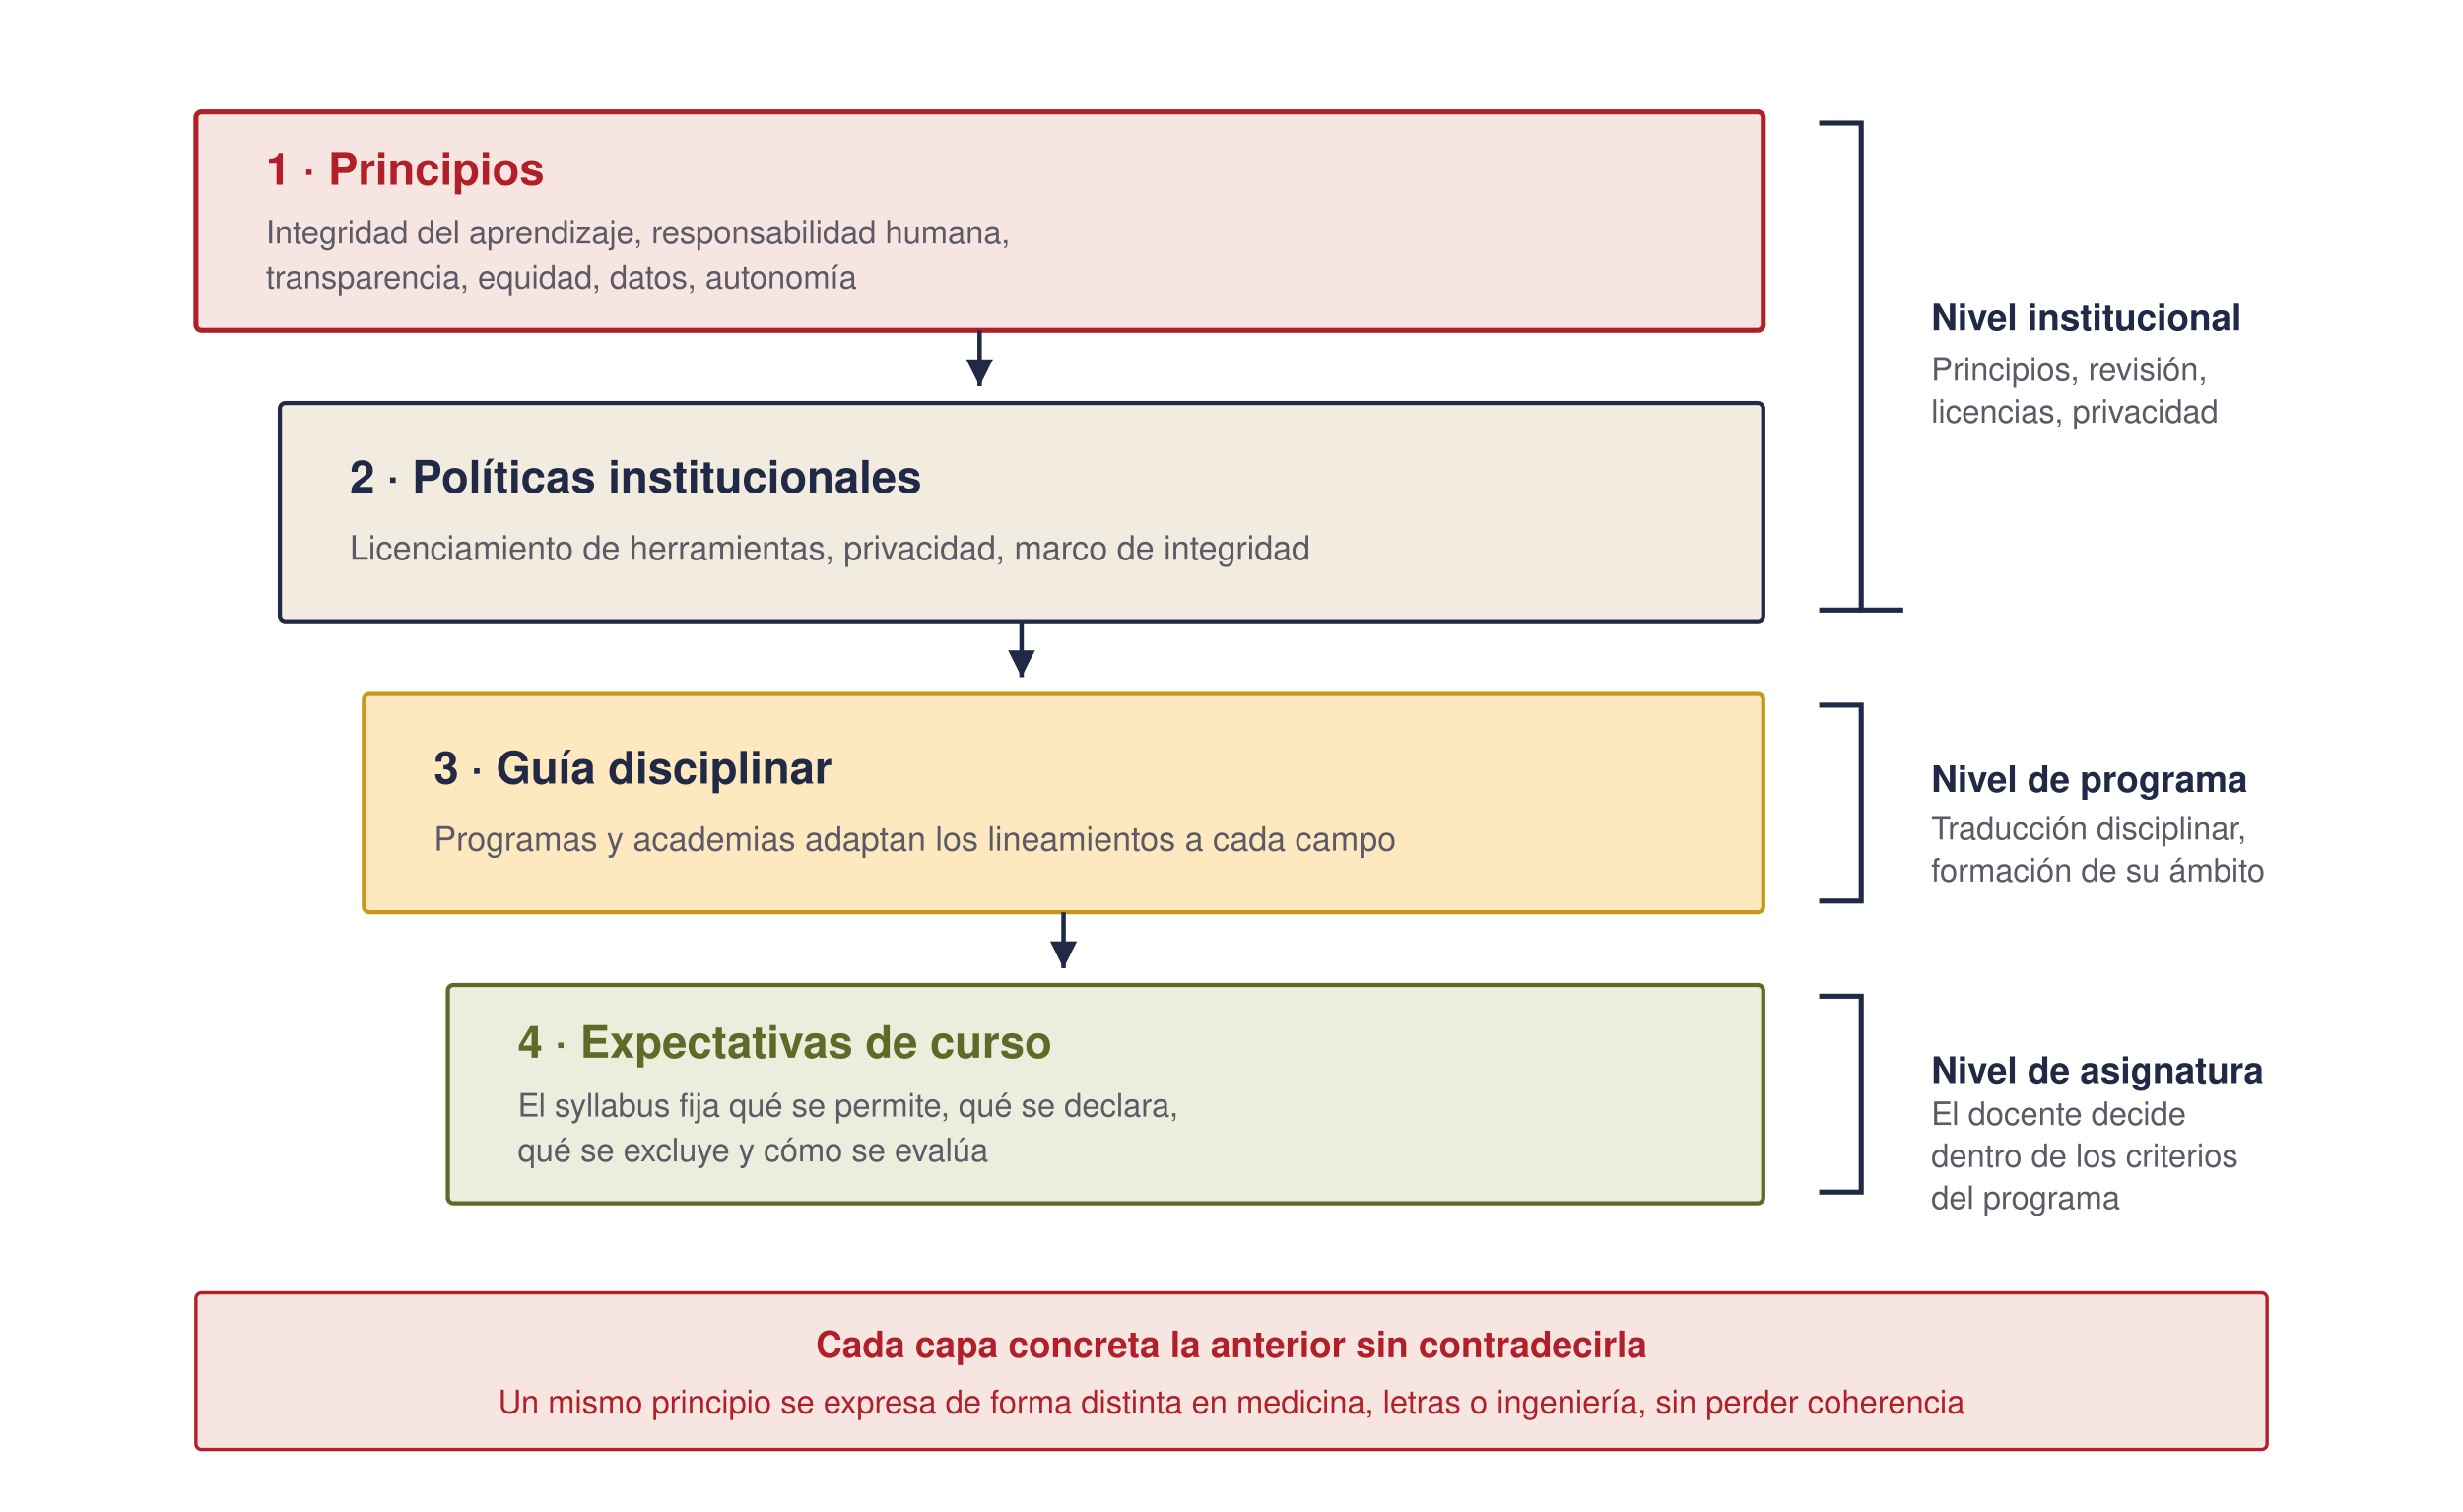
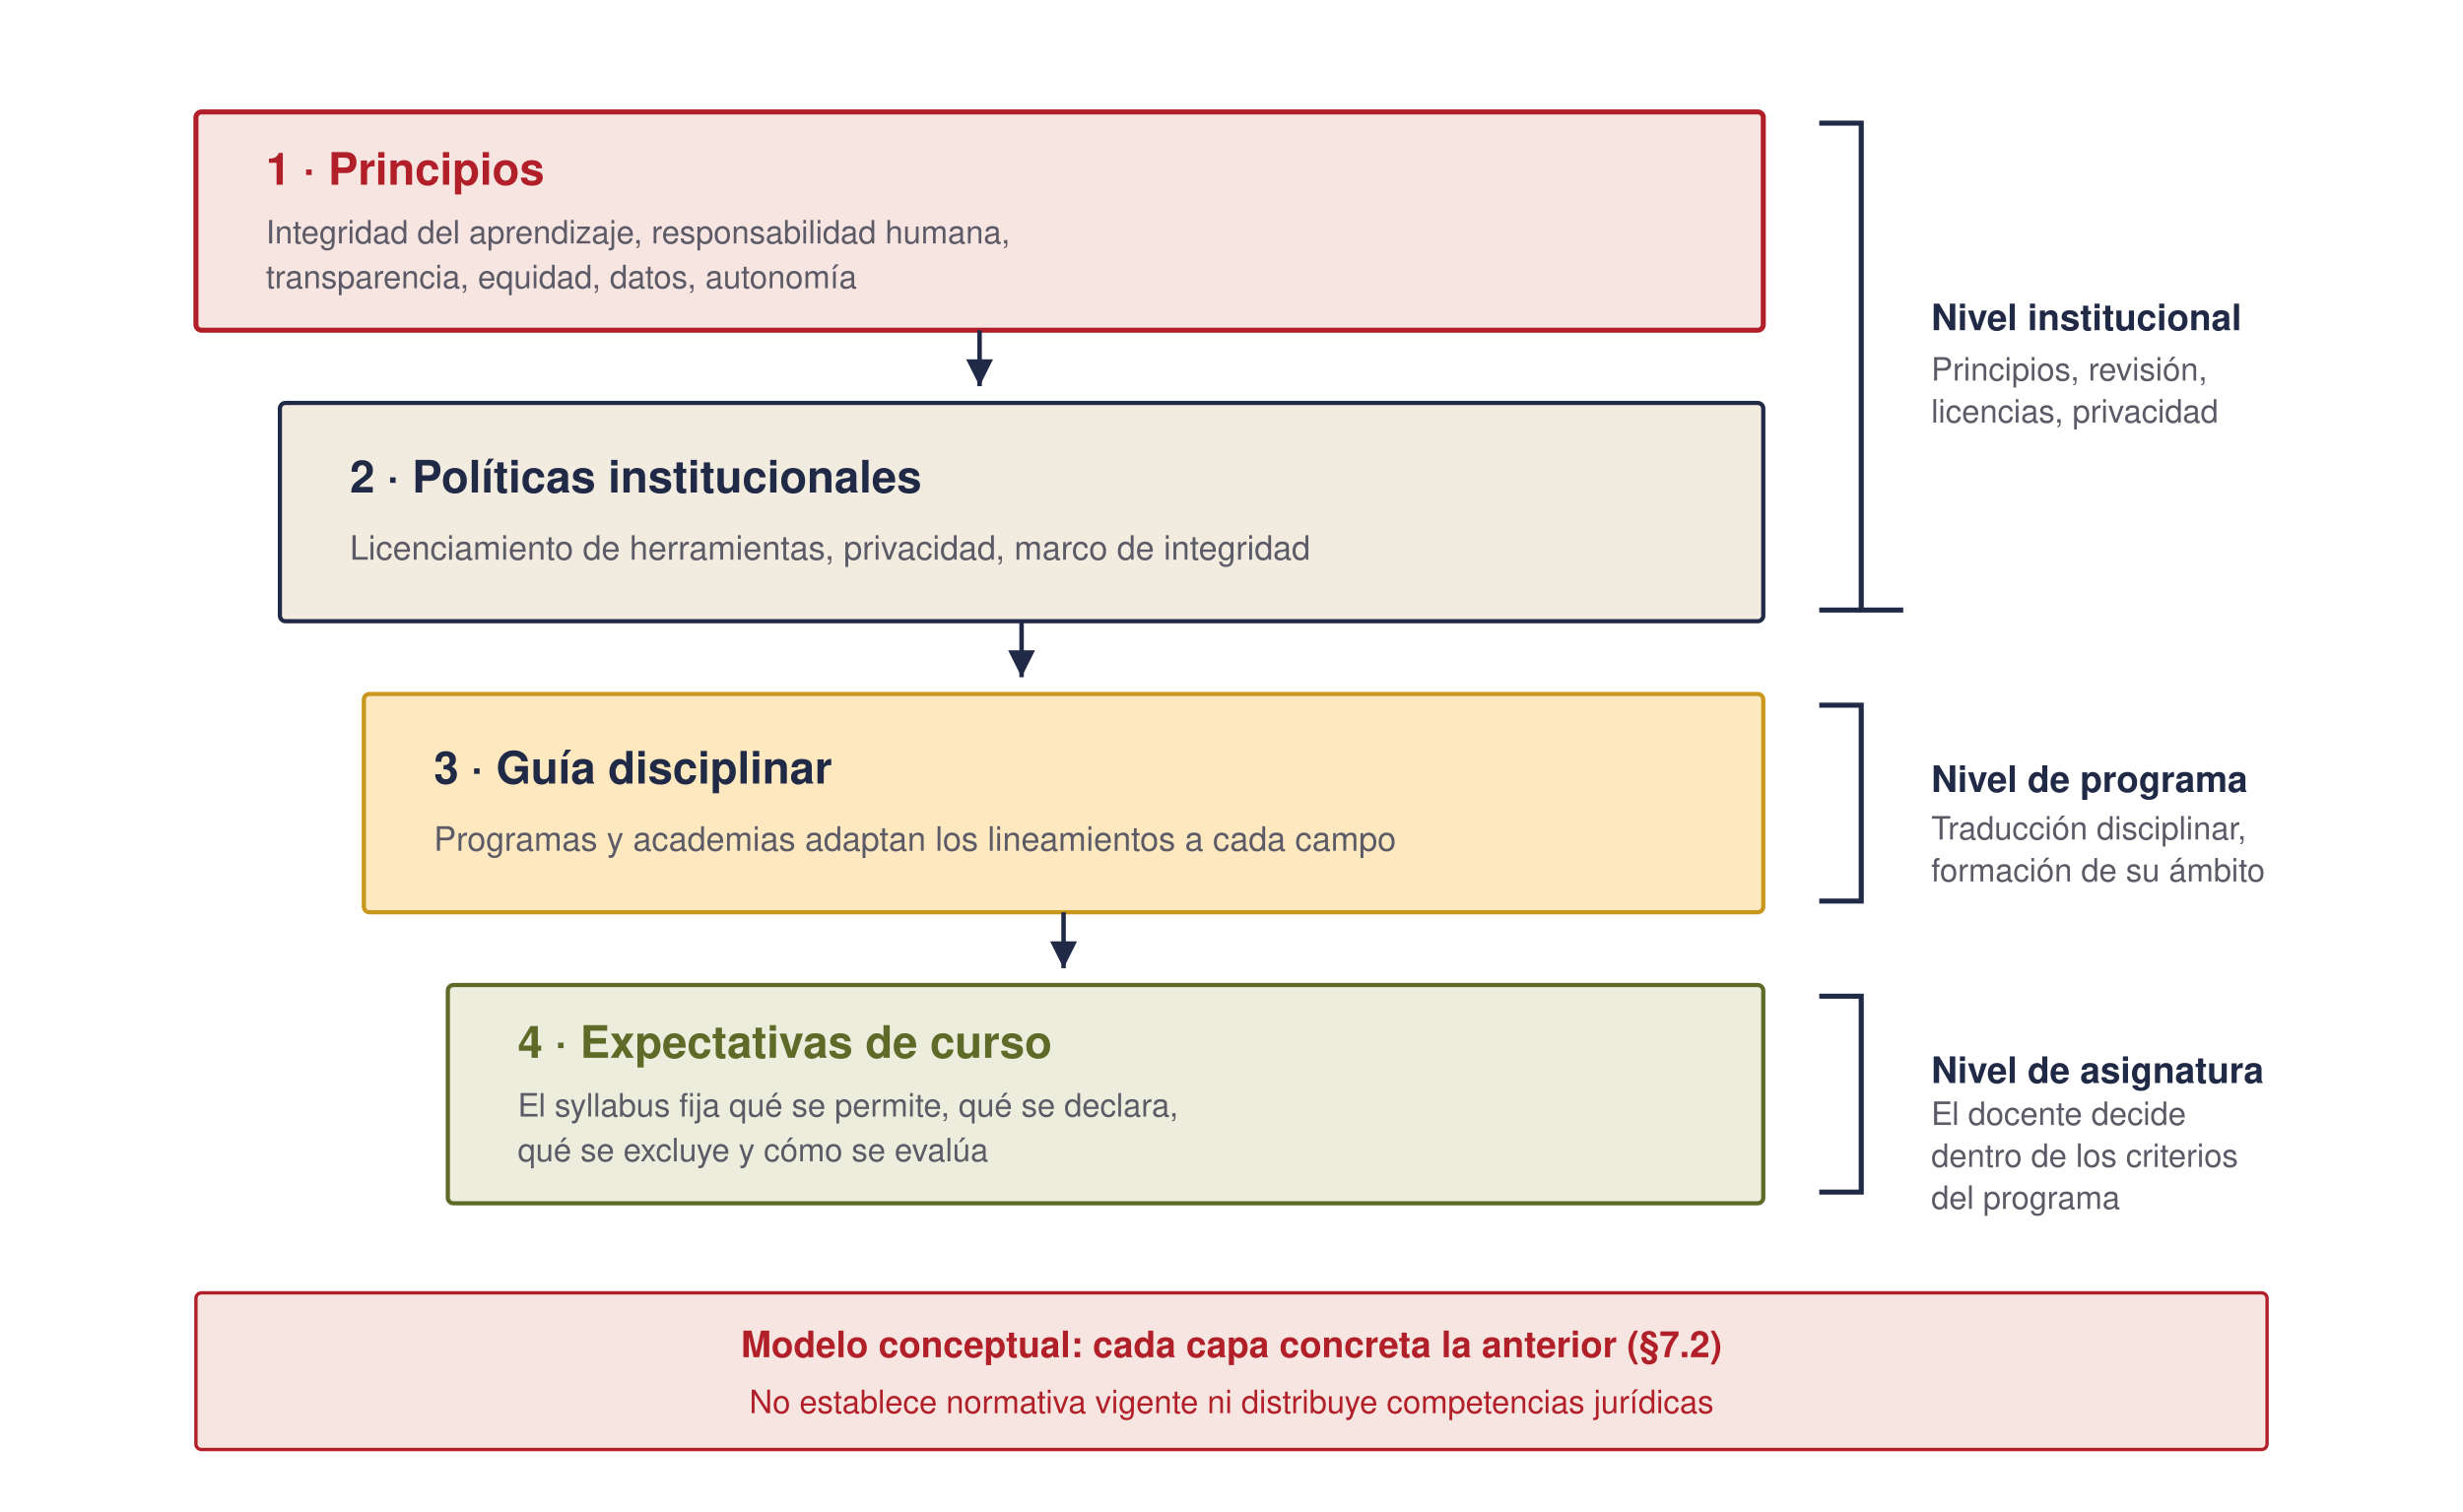
<svg xmlns="http://www.w3.org/2000/svg" viewBox="0 0 880 540" role="img" aria-labelledby="titulo desc">
  <style>
    /* === TOKENS GRÁFICOS — ver figuras/TOKENS-GRAFICOS.md === */
    .tk-font { font-family: 'Archivo Narrow', Helvetica, Arial, sans-serif; }
    .f-ink { fill:#202945; } .f-muted { fill:#5B5A66; }
    .f-primary { fill:#B12028; } .f-good { fill:#5E6A28; } .f-risk { fill:#9A4A12; }
    .bg-primary { fill:#F7E5E2; } .bg-good { fill:#ECEDDC; } .bg-risk { fill:#F4E6D8; }
    .bg-neutral { fill:#F2EBDF; } .bg-warn { fill:#FDE8C0; }
    .st-primary { stroke:#B12028; } .st-good { stroke:#5E6A28; } .st-risk { stroke:#9A4A12; }
    .st-warn { stroke:#C9971C; } .st-axis { stroke:#202945; }
  </style>
  <defs>
    <marker id="fC" markerWidth="9" markerHeight="9" refX="6" refY="3" orient="auto">
      <path d="M0,0 L6,3 L0,6 Z" fill="#202945" />
    </marker>
  </defs>
  <g class="tk-font">
    <rect x="70" y="40" width="560" height="78" rx="2" class="bg-primary st-primary" stroke-width="1.8" />
    <text x="95" y="66" font-size="16" font-weight="bold" class="f-primary">1 · Principios</text>
    <text x="95" y="87" font-size="11.5" class="f-muted">Integridad del aprendizaje, responsabilidad humana,</text>
    <text x="95" y="103" font-size="11.5" class="f-muted">transparencia, equidad, datos, autonomía</text>
    <line x1="350" y1="118" x2="350" y2="138" class="st-axis" stroke-width="1.6" marker-end="url(#fC)" />
    <rect x="100" y="144" width="530" height="78" rx="2" class="bg-neutral st-axis" stroke-width="1.5" />
    <text x="125" y="176" font-size="16" font-weight="bold" class="f-ink">2 · Políticas institucionales</text>
    <text x="125" y="200" font-size="12" class="f-muted">Licenciamiento de herramientas, privacidad, marco de integridad</text>
    <line x1="365" y1="222" x2="365" y2="242" class="st-axis" stroke-width="1.6" marker-end="url(#fC)" />
    <rect x="130" y="248" width="500" height="78" rx="2" class="bg-warn st-warn" stroke-width="1.5" />
    <text x="155" y="280" font-size="16" font-weight="bold" class="f-ink">3 · Guía disciplinar</text>
    <text x="155" y="304" font-size="12" class="f-muted">Programas y academias adaptan los lineamientos a cada campo</text>
    <line x1="380" y1="326" x2="380" y2="346" class="st-axis" stroke-width="1.6" marker-end="url(#fC)" />
    <rect x="160" y="352" width="470" height="78" rx="2" class="bg-good st-good" stroke-width="1.5" />
    <text x="185" y="378" font-size="16" font-weight="bold" class="f-good">4 · Expectativas de curso</text>
    <text x="185" y="399" font-size="11.5" class="f-muted">El syllabus fija qué se permite, qué se declara,</text>
    <text x="185" y="415" font-size="11.5" class="f-muted">qué se excluye y cómo se evalúa</text>
    <path d="M 650 44 L 665 44 L 665 218 L 680 218" fill="none" class="st-axis" stroke-width="1.8" transform="translate(0,0)" />
    <path d="M 650 218 L 665 218" fill="none" class="st-axis" stroke-width="1.8" />
    <text x="690" y="118" font-size="13" font-weight="bold" class="f-ink">Nivel institucional</text>
    <text x="690" y="136" font-size="11.5" class="f-muted">Principios, revisión,</text>
    <text x="690" y="151" font-size="11.5" class="f-muted">licencias, privacidad</text>
    <path d="M 650 252 L 665 252 L 665 322 L 650 322" fill="none" class="st-axis" stroke-width="1.8" />
    <text x="690" y="283" font-size="13" font-weight="bold" class="f-ink">Nivel de programa</text>
    <text x="690" y="300" font-size="11.5" class="f-muted">Traducción disciplinar,</text>
    <text x="690" y="315" font-size="11.5" class="f-muted">formación de su ámbito</text>
    <path d="M 650 356 L 665 356 L 665 426 L 650 426" fill="none" class="st-axis" stroke-width="1.8" />
    <text x="690" y="387" font-size="13" font-weight="bold" class="f-ink">Nivel de asignatura</text>
    <text x="690" y="402" font-size="11.5" class="f-muted">El docente decide</text>
    <text x="690" y="417" font-size="11.5" class="f-muted">dentro de los criterios</text>
    <text x="690" y="432" font-size="11.5" class="f-muted">del programa</text>
    <rect x="70" y="462" width="740" height="56" rx="2" class="bg-primary st-primary" stroke-width="1.2" />
-     <text x="440" y="485" text-anchor="middle" font-size="13" font-weight="bold" class="f-primary">Cada capa concreta la anterior sin contradecirla</text>
-     <text x="440" y="505" text-anchor="middle" font-size="11.5" class="f-primary">Un mismo principio se expresa de forma distinta en medicina, letras o ingeniería, sin perder coherencia</text>
+     <text x="440" y="485" text-anchor="middle" font-size="13" font-weight="bold" class="f-primary">Modelo conceptual: cada capa concreta la anterior (§7.2)</text>
+     <text x="440" y="505" text-anchor="middle" font-size="11.5" class="f-primary">No establece normativa vigente ni distribuye competencias jurídicas</text>
  </g>
</svg>
